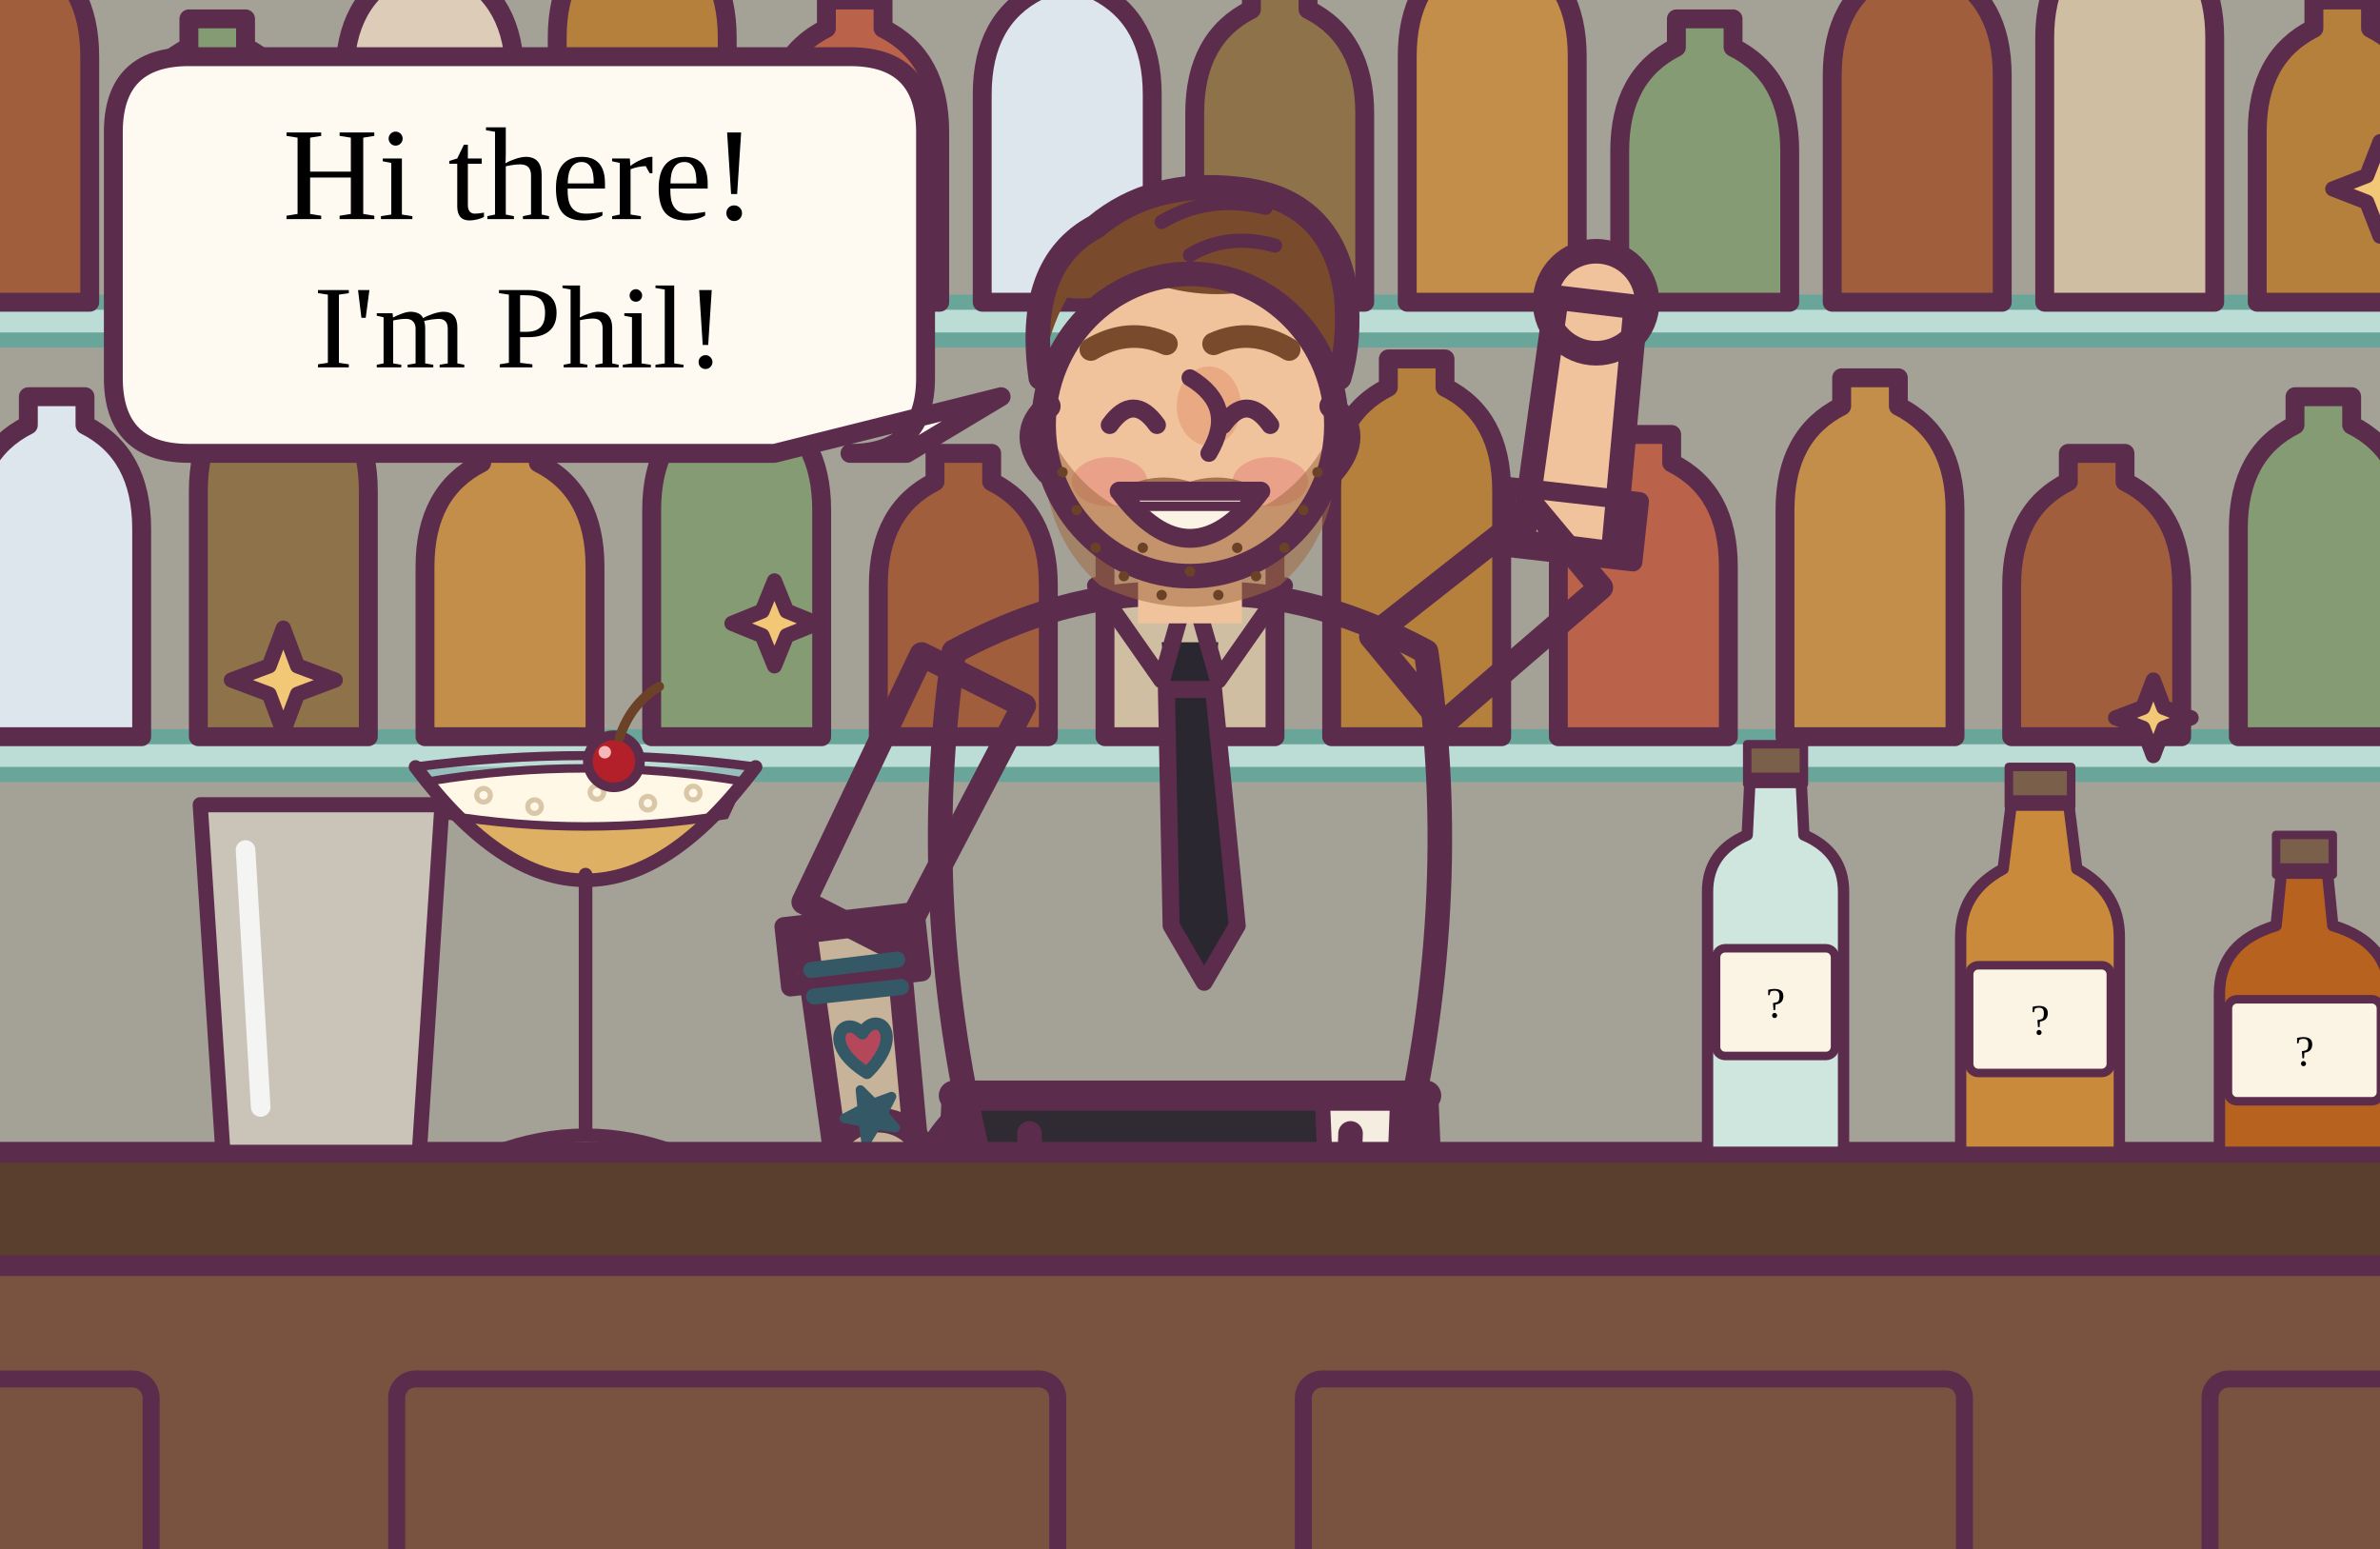
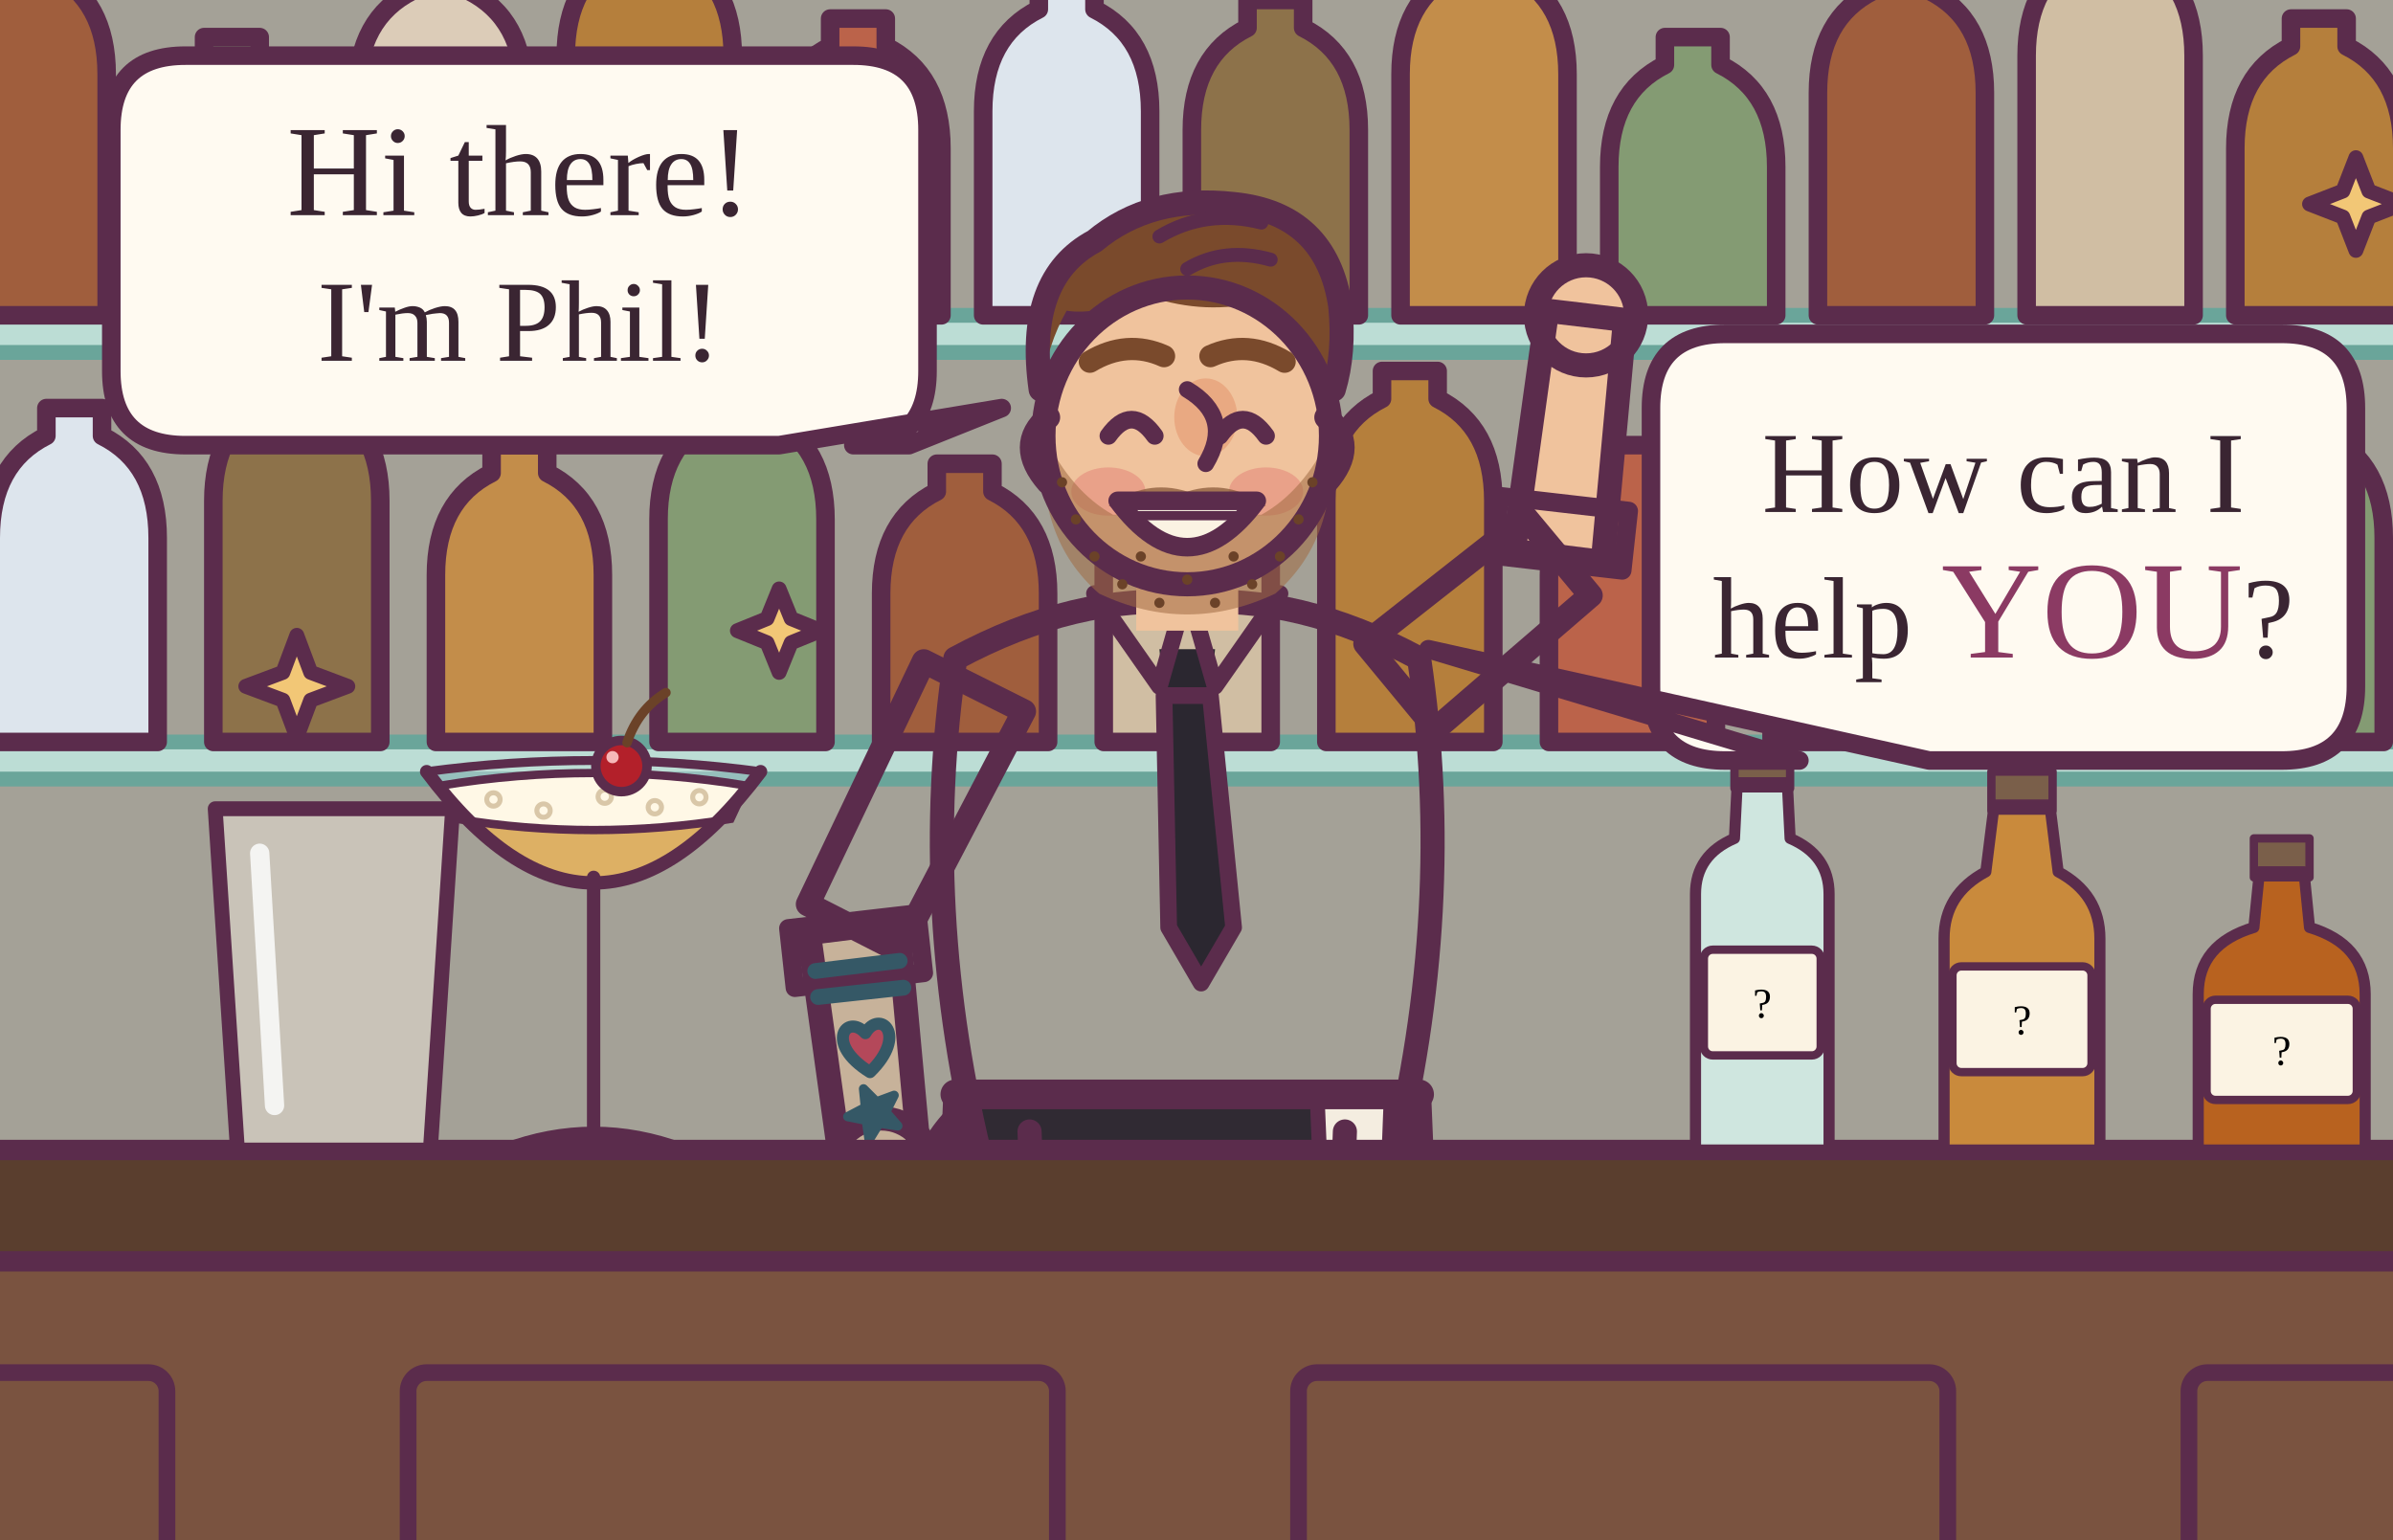
- <svg viewBox="0 0 252 164" role="img" aria-label="Phil, the bartender, waves hello from behind his bar and says: Hi there! I'm Phil! On the bar: a shaker and a whiskey sour on one side, and three bottles with question marks on their labels on the other">
-   <g transform="translate(-74 -24)">
+ <svg viewBox="0 0 258 166" role="img" aria-label="Phil, the bartender, waves hello from behind his bar and says: Hi there! I'm Phil! Then: How can I help YOU? On the bar: a shaker and a whiskey sour on one side, and three bottles with question marks on their labels on the other">
+   <g transform="translate(-72 -22)">
    <g filter="url(#wash)">
      <rect x="0" y="0" width="400" height="236" fill="#6f5443" />
      <rect x="40" y="10" width="320" height="140" fill="#cfe0dc" opacity=".55" />
    </g>
    <g filter="url(#wash)">
      <rect x="40" y="56" width="320" height="4" fill="#bfe3dc" opacity=".9" />
    </g>
    <g filter="url(#crayon)" fill="none" stroke="#5b2c4c" stroke-width="2.6" stroke-linecap="round" stroke-linejoin="round">
      <path d="M40 56 H360 M40 60 H360" stroke="#6aa59a" stroke-width="1.6" />
    </g>
    <g filter="url(#wash)">
      <path d="M43.0 56 L43.0 36 Q43.0 28 49.0 25 L49.0 22 L55.0 22 L55.0 25 Q61.0 28 61.0 36 L61.0 56Z" fill="#c98a3c" opacity=".85" />
    </g>
    <g filter="url(#crayon)" fill="none" stroke="#5b2c4c" stroke-width="2.6" stroke-linecap="round" stroke-linejoin="round">
      <path d="M43.0 56 L43.0 36 Q43.0 28 49.0 25 L49.0 22 L55.0 22 L55.0 25 Q61.0 28 61.0 36 L61.0 56Z" stroke-width="2" />
    </g>
    <g filter="url(#wash)">
      <path d="M65.5 56 L65.5 30 Q65.5 22 71.5 19 L71.5 16 L77.5 16 L77.5 19 Q83.5 22 83.5 30 L83.5 56Z" fill="#a0522d" opacity=".85" />
    </g>
    <g filter="url(#crayon)" fill="none" stroke="#5b2c4c" stroke-width="2.6" stroke-linecap="round" stroke-linejoin="round">
      <path d="M65.5 56 L65.5 30 Q65.5 22 71.5 19 L71.5 16 L77.5 16 L77.5 19 Q83.5 22 83.5 30 L83.5 56Z" stroke-width="2" />
    </g>
    <g filter="url(#wash)">
      <path d="M88.0 56 L88.0 40 Q88.0 32 94.0 29 L94.0 26 L100.0 26 L100.0 29 Q106.0 32 106.0 40 L106.0 56Z" fill="#7f9a6c" opacity=".85" />
    </g>
    <g filter="url(#crayon)" fill="none" stroke="#5b2c4c" stroke-width="2.6" stroke-linecap="round" stroke-linejoin="round">
      <path d="M88.0 56 L88.0 40 Q88.0 32 94.0 29 L94.0 26 L100.0 26 L100.0 29 Q106.0 32 106.0 40 L106.0 56Z" stroke-width="2" />
    </g>
    <g filter="url(#wash)">
      <path d="M110.5 56 L110.5 32 Q110.5 24 116.5 21 L116.5 18 L122.5 18 L122.5 21 Q128.5 24 128.5 32 L128.5 56Z" fill="#e6d3bd" opacity=".85" />
    </g>
    <g filter="url(#crayon)" fill="none" stroke="#5b2c4c" stroke-width="2.6" stroke-linecap="round" stroke-linejoin="round">
      <path d="M110.5 56 L110.5 32 Q110.5 24 116.5 21 L116.5 18 L122.5 18 L122.5 21 Q128.5 24 128.5 32 L128.5 56Z" stroke-width="2" />
    </g>
    <g filter="url(#wash)">
      <path d="M133.0 56 L133.0 28 Q133.0 20 139.0 17 L139.0 14 L145.0 14 L145.0 17 Q151.0 20 151.0 28 L151.0 56Z" fill="#b9792c" opacity=".85" />
    </g>
    <g filter="url(#crayon)" fill="none" stroke="#5b2c4c" stroke-width="2.6" stroke-linecap="round" stroke-linejoin="round">
      <path d="M133.0 56 L133.0 28 Q133.0 20 139.0 17 L139.0 14 L145.0 14 L145.0 17 Q151.0 20 151.0 28 L151.0 56Z" stroke-width="2" />
    </g>
    <g filter="url(#wash)">
      <path d="M155.5 56 L155.5 38 Q155.5 30 161.5 27 L161.5 24 L167.5 24 L167.5 27 Q173.5 30 173.5 38 L173.5 56Z" fill="#c0583c" opacity=".85" />
    </g>
    <g filter="url(#crayon)" fill="none" stroke="#5b2c4c" stroke-width="2.6" stroke-linecap="round" stroke-linejoin="round">
      <path d="M155.5 56 L155.5 38 Q155.5 30 161.5 27 L161.5 24 L167.5 24 L167.5 27 Q173.5 30 173.5 38 L173.5 56Z" stroke-width="2" />
    </g>
    <g filter="url(#wash)">
      <path d="M178.0 56 L178.0 34 Q178.0 26 184.0 23 L184.0 20 L190.0 20 L190.0 23 Q196.0 26 196.0 34 L196.0 56Z" fill="#e7f1fb" opacity=".85" />
    </g>
    <g filter="url(#crayon)" fill="none" stroke="#5b2c4c" stroke-width="2.6" stroke-linecap="round" stroke-linejoin="round">
      <path d="M178.0 56 L178.0 34 Q178.0 26 184.0 23 L184.0 20 L190.0 20 L190.0 23 Q196.0 26 196.0 34 L196.0 56Z" stroke-width="2" />
    </g>
    <g filter="url(#wash)">
      <path d="M200.5 56 L200.5 36 Q200.5 28 206.5 25 L206.5 22 L212.5 22 L212.5 25 Q218.5 28 218.5 36 L218.5 56Z" fill="#8a6a3c" opacity=".85" />
    </g>
    <g filter="url(#crayon)" fill="none" stroke="#5b2c4c" stroke-width="2.6" stroke-linecap="round" stroke-linejoin="round">
      <path d="M200.5 56 L200.5 36 Q200.5 28 206.5 25 L206.5 22 L212.5 22 L212.5 25 Q218.5 28 218.5 36 L218.5 56Z" stroke-width="2" />
    </g>
    <g filter="url(#wash)">
      <path d="M223.0 56 L223.0 30 Q223.0 22 229.0 19 L229.0 16 L235.0 16 L235.0 19 Q241.0 22 241.0 30 L241.0 56Z" fill="#c98a3c" opacity=".85" />
    </g>
    <g filter="url(#crayon)" fill="none" stroke="#5b2c4c" stroke-width="2.6" stroke-linecap="round" stroke-linejoin="round">
      <path d="M223.0 56 L223.0 30 Q223.0 22 229.0 19 L229.0 16 L235.0 16 L235.0 19 Q241.0 22 241.0 30 L241.0 56Z" stroke-width="2" />
    </g>
    <g filter="url(#wash)">
      <path d="M245.5 56 L245.5 40 Q245.5 32 251.5 29 L251.5 26 L257.5 26 L257.5 29 Q263.5 32 263.5 40 L263.5 56Z" fill="#7f9a6c" opacity=".85" />
    </g>
    <g filter="url(#crayon)" fill="none" stroke="#5b2c4c" stroke-width="2.6" stroke-linecap="round" stroke-linejoin="round">
      <path d="M245.5 56 L245.5 40 Q245.5 32 251.5 29 L251.5 26 L257.5 26 L257.5 29 Q263.5 32 263.5 40 L263.5 56Z" stroke-width="2" />
    </g>
    <g filter="url(#wash)">
      <path d="M268.0 56 L268.0 32 Q268.0 24 274.0 21 L274.0 18 L280.0 18 L280.0 21 Q286.0 24 286.0 32 L286.0 56Z" fill="#a0522d" opacity=".85" />
    </g>
    <g filter="url(#crayon)" fill="none" stroke="#5b2c4c" stroke-width="2.6" stroke-linecap="round" stroke-linejoin="round">
      <path d="M268.0 56 L268.0 32 Q268.0 24 274.0 21 L274.0 18 L280.0 18 L280.0 21 Q286.0 24 286.0 32 L286.0 56Z" stroke-width="2" />
    </g>
    <g filter="url(#wash)">
      <path d="M290.5 56 L290.5 28 Q290.5 20 296.5 17 L296.5 14 L302.5 14 L302.5 17 Q308.5 20 308.5 28 L308.5 56Z" fill="#d8c3a5" opacity=".85" />
    </g>
    <g filter="url(#crayon)" fill="none" stroke="#5b2c4c" stroke-width="2.6" stroke-linecap="round" stroke-linejoin="round">
      <path d="M290.5 56 L290.5 28 Q290.5 20 296.5 17 L296.5 14 L302.5 14 L302.5 17 Q308.5 20 308.5 28 L308.5 56Z" stroke-width="2" />
    </g>
    <g filter="url(#wash)">
      <path d="M313.0 56 L313.0 38 Q313.0 30 319.0 27 L319.0 24 L325.0 24 L325.0 27 Q331.0 30 331.0 38 L331.0 56Z" fill="#b9792c" opacity=".85" />
    </g>
    <g filter="url(#crayon)" fill="none" stroke="#5b2c4c" stroke-width="2.6" stroke-linecap="round" stroke-linejoin="round">
      <path d="M313.0 56 L313.0 38 Q313.0 30 319.0 27 L319.0 24 L325.0 24 L325.0 27 Q331.0 30 331.0 38 L331.0 56Z" stroke-width="2" />
    </g>
    <g filter="url(#wash)">
      <path d="M335.5 56 L335.5 34 Q335.5 26 341.5 23 L341.5 20 L347.5 20 L347.5 23 Q353.5 26 353.5 34 L353.5 56Z" fill="#c0583c" opacity=".85" />
    </g>
    <g filter="url(#crayon)" fill="none" stroke="#5b2c4c" stroke-width="2.6" stroke-linecap="round" stroke-linejoin="round">
      <path d="M335.5 56 L335.5 34 Q335.5 26 341.5 23 L341.5 20 L347.5 20 L347.5 23 Q353.5 26 353.5 34 L353.5 56Z" stroke-width="2" />
    </g>
    <g filter="url(#wash)">
      <rect x="40" y="102" width="320" height="4" fill="#bfe3dc" opacity=".9" />
    </g>
    <g filter="url(#crayon)" fill="none" stroke="#5b2c4c" stroke-width="2.6" stroke-linecap="round" stroke-linejoin="round">
      <path d="M40 102 H360 M40 106 H360" stroke="#6aa59a" stroke-width="1.6" />
    </g>
    <g filter="url(#wash)">
      <path d="M47 102 L47 86 Q47 78 53 75 L53 72 L59 72 L59 75 Q65 78 65 86 L65 102Z" fill="#c0583c" opacity=".85" />
    </g>
    <g filter="url(#crayon)" fill="none" stroke="#5b2c4c" stroke-width="2.6" stroke-linecap="round" stroke-linejoin="round">
      <path d="M47 102 L47 86 Q47 78 53 75 L53 72 L59 72 L59 75 Q65 78 65 86 L65 102Z" stroke-width="2" />
    </g>
    <g filter="url(#wash)">
      <path d="M71 102 L71 80 Q71 72 77 69 L77 66 L83 66 L83 69 Q89 72 89 80 L89 102Z" fill="#e7f1fb" opacity=".85" />
    </g>
    <g filter="url(#crayon)" fill="none" stroke="#5b2c4c" stroke-width="2.6" stroke-linecap="round" stroke-linejoin="round">
      <path d="M71 102 L71 80 Q71 72 77 69 L77 66 L83 66 L83 69 Q89 72 89 80 L89 102Z" stroke-width="2" />
    </g>
    <g filter="url(#wash)">
      <path d="M95 102 L95 76 Q95 68 101 65 L101 62 L107 62 L107 65 Q113 68 113 76 L113 102Z" fill="#8a6a3c" opacity=".85" />
    </g>
    <g filter="url(#crayon)" fill="none" stroke="#5b2c4c" stroke-width="2.6" stroke-linecap="round" stroke-linejoin="round">
      <path d="M95 102 L95 76 Q95 68 101 65 L101 62 L107 62 L107 65 Q113 68 113 76 L113 102Z" stroke-width="2" />
    </g>
    <g filter="url(#wash)">
      <path d="M119 102 L119 84 Q119 76 125 73 L125 70 L131 70 L131 73 Q137 76 137 84 L137 102Z" fill="#c98a3c" opacity=".85" />
    </g>
    <g filter="url(#crayon)" fill="none" stroke="#5b2c4c" stroke-width="2.6" stroke-linecap="round" stroke-linejoin="round">
      <path d="M119 102 L119 84 Q119 76 125 73 L125 70 L131 70 L131 73 Q137 76 137 84 L137 102Z" stroke-width="2" />
    </g>
    <g filter="url(#wash)">
      <path d="M143 102 L143 78 Q143 70 149 67 L149 64 L155 64 L155 67 Q161 70 161 78 L161 102Z" fill="#7f9a6c" opacity=".85" />
    </g>
    <g filter="url(#crayon)" fill="none" stroke="#5b2c4c" stroke-width="2.6" stroke-linecap="round" stroke-linejoin="round">
      <path d="M143 102 L143 78 Q143 70 149 67 L149 64 L155 64 L155 67 Q161 70 161 78 L161 102Z" stroke-width="2" />
    </g>
    <g filter="url(#wash)">
      <path d="M167 102 L167 86 Q167 78 173 75 L173 72 L179 72 L179 75 Q185 78 185 86 L185 102Z" fill="#a0522d" opacity=".85" />
    </g>
    <g filter="url(#crayon)" fill="none" stroke="#5b2c4c" stroke-width="2.6" stroke-linecap="round" stroke-linejoin="round">
      <path d="M167 102 L167 86 Q167 78 173 75 L173 72 L179 72 L179 75 Q185 78 185 86 L185 102Z" stroke-width="2" />
    </g>
    <g filter="url(#wash)">
      <path d="M191 102 L191 80 Q191 72 197 69 L197 66 L203 66 L203 69 Q209 72 209 80 L209 102Z" fill="#d8c3a5" opacity=".85" />
    </g>
    <g filter="url(#crayon)" fill="none" stroke="#5b2c4c" stroke-width="2.6" stroke-linecap="round" stroke-linejoin="round">
      <path d="M191 102 L191 80 Q191 72 197 69 L197 66 L203 66 L203 69 Q209 72 209 80 L209 102Z" stroke-width="2" />
    </g>
    <g filter="url(#wash)">
      <path d="M215 102 L215 76 Q215 68 221 65 L221 62 L227 62 L227 65 Q233 68 233 76 L233 102Z" fill="#b9792c" opacity=".85" />
    </g>
    <g filter="url(#crayon)" fill="none" stroke="#5b2c4c" stroke-width="2.6" stroke-linecap="round" stroke-linejoin="round">
      <path d="M215 102 L215 76 Q215 68 221 65 L221 62 L227 62 L227 65 Q233 68 233 76 L233 102Z" stroke-width="2" />
    </g>
    <g filter="url(#wash)">
      <path d="M239 102 L239 84 Q239 76 245 73 L245 70 L251 70 L251 73 Q257 76 257 84 L257 102Z" fill="#c0583c" opacity=".85" />
    </g>
    <g filter="url(#crayon)" fill="none" stroke="#5b2c4c" stroke-width="2.6" stroke-linecap="round" stroke-linejoin="round">
      <path d="M239 102 L239 84 Q239 76 245 73 L245 70 L251 70 L251 73 Q257 76 257 84 L257 102Z" stroke-width="2" />
    </g>
    <g filter="url(#wash)">
      <path d="M263 102 L263 78 Q263 70 269 67 L269 64 L275 64 L275 67 Q281 70 281 78 L281 102Z" fill="#c98a3c" opacity=".85" />
    </g>
    <g filter="url(#crayon)" fill="none" stroke="#5b2c4c" stroke-width="2.6" stroke-linecap="round" stroke-linejoin="round">
      <path d="M263 102 L263 78 Q263 70 269 67 L269 64 L275 64 L275 67 Q281 70 281 78 L281 102Z" stroke-width="2" />
    </g>
    <g filter="url(#wash)">
      <path d="M287 102 L287 86 Q287 78 293 75 L293 72 L299 72 L299 75 Q305 78 305 86 L305 102Z" fill="#a0522d" opacity=".85" />
    </g>
    <g filter="url(#crayon)" fill="none" stroke="#5b2c4c" stroke-width="2.6" stroke-linecap="round" stroke-linejoin="round">
      <path d="M287 102 L287 86 Q287 78 293 75 L293 72 L299 72 L299 75 Q305 78 305 86 L305 102Z" stroke-width="2" />
    </g>
    <g filter="url(#wash)">
      <path d="M311 102 L311 80 Q311 72 317 69 L317 66 L323 66 L323 69 Q329 72 329 80 L329 102Z" fill="#7f9a6c" opacity=".85" />
    </g>
    <g filter="url(#crayon)" fill="none" stroke="#5b2c4c" stroke-width="2.6" stroke-linecap="round" stroke-linejoin="round">
      <path d="M311 102 L311 80 Q311 72 317 69 L317 66 L323 66 L323 69 Q329 72 329 80 L329 102Z" stroke-width="2" />
    </g>
    <g filter="url(#wash)">
      <path d="M335 102 L335 76 Q335 68 341 65 L341 62 L347 62 L347 65 Q353 68 353 76 L353 102Z" fill="#e6d3bd" opacity=".85" />
    </g>
    <g filter="url(#crayon)" fill="none" stroke="#5b2c4c" stroke-width="2.6" stroke-linecap="round" stroke-linejoin="round">
      <path d="M335 102 L335 76 Q335 68 341 65 L341 62 L347 62 L347 65 Q353 68 353 76 L353 102Z" stroke-width="2" />
    </g>
    <g transform="translate(200 206) scale(1 1)">
      <g>
        <g>
          <g filter="url(#wash)">
            <path d="M-40.8 -83.4 L-37.2 -57.5 L-28.8 -58.5 L-31.2 -84.6Z" fill="#f0c39d" />
            <circle cx="-33" cy="-58" r="5.4" fill="#f0c39d" />
            <path d="M-28.4 -112.7 L-40.9 -86.5 L-31.1 -81.5 L-17.6 -107.3Z" fill="url(#plaid)" />
            <path d="M-29.1 -85.5 L-43 -83.9 L-42.3 -77.5 L-28.4 -79.1Z" fill="url(#plaid)" />
            <path d="M-40.8 -83.4 L-37.2 -57.5 L-28.8 -58.5 L-31.2 -84.6Z" fill="#5f8494" opacity=".28" />
          </g>
          <g filter="url(#boil)" fill="none" stroke="#5b2c4c" stroke-width="2.6" stroke-linecap="round" stroke-linejoin="round">
            <path d="M-40.8 -83.4 L-37.2 -57.5 L-28.8 -58.5 L-31.2 -84.6Z" />
            <circle cx="-33" cy="-58" r="5.4" />
            <path d="M-28.4 -112.7 L-40.9 -86.5 L-31.1 -81.5 L-17.6 -107.3Z" />
            <path d="M-29.1 -85.5 L-43 -83.9 L-42.3 -77.5 L-28.4 -79.1Z" stroke-width="2" />
            <g stroke="#355866">
              <path d="M-31 -80.4 L-40.1 -79.3" stroke-width="1.7" />
              <path d="M-30.6 -77.5 L-39.8 -76.5" stroke-width="1.7" />
              <path d="M-34.2 -68.4 C-39.2 -71.5 -36.7 -74.8 -34.7 -72.6 C-33.2 -75.2 -30 -72.5 -34.2 -68.4Z" fill="#b4485a" stroke-width="1.3" />
              <path d="M-36.6 -63.6 -34.7 -64.6 -34.9 -66.6 -33.5 -65.2 -31.6 -65.9 -32.5 -64.1 -31.2 -62.6 -33.2 -62.9 -34.3 -61.1 -34.6 -63.2Z" fill="#355866" stroke-width="1" />
            </g>
          </g>
        </g>
        <g>
          <g filter="url(#wash)">
            <ellipse cx="-11" cy="-3.5" rx="10.5" ry="4.6" fill="#3b2a22" />
            <ellipse cx="11" cy="-3.5" rx="10.5" ry="4.6" fill="#3b2a22" />
            <path d="M-17 -62 L-15 -7 L-4 -7 L-1.5 -56 L1.5 -56 L4 -7 L15 -7 L17 -62Z" fill="#4b5a73" />
            <path d="M-25 -113 Q-29 -86 -22 -58 L22 -58 Q29 -86 25 -113 Q12 -120 0 -119 Q-12 -120 -25 -113Z" fill="url(#plaid)" />
            <path d="M-3 -114 L3 -114 L2.5 -109 L-2.5 -109Z M-2.5 -109 L2.5 -109 L5 -84 L1.5 -78 L-2 -84Z" fill="#2b2730" />
            <path d="M-10 -120 L-3 -110 L-1 -117Z M10 -120 L3 -110 L1 -117Z" fill="url(#plaid)" />
            <path d="M-25 -66 L25 -66 L26.5 -30 Q0 -25 -26.5 -30Z" fill="#302a33" />
            <path d="M14 -66 L22 -66 L21 -40 L15 -42Z" fill="#f4ede0" />
          </g>
          <g filter="url(#boil)" fill="none" stroke="#5b2c4c" stroke-width="2.6" stroke-linecap="round" stroke-linejoin="round">
            <ellipse cx="-11" cy="-3.5" rx="10.5" ry="4.6" />
            <ellipse cx="11" cy="-3.5" rx="10.5" ry="4.6" />
            <path d="M-17 -62 L-15 -7 L-4 -7 L-1.5 -56 M1.5 -56 L4 -7 L15 -7 L17 -62" />
            <path d="M-25 -113 Q-29 -86 -22 -58 L22 -58 Q29 -86 25 -113 Q12 -120 0 -119 Q-12 -120 -25 -113Z" />
            <path d="M-2.5 -109 L2.5 -109 L5 -84 L1.5 -78 L-2 -84Z" stroke-width="1.8" />
            <path d="M-10 -120 L-3 -110 L-1 -117 M10 -120 L3 -110 L1 -117" stroke-width="1.8" />
            <path d="M-25 -66 L25 -66 L26.5 -30 Q0 -25 -26.5 -30Z" />
            <path d="M-25 -66 H25" stroke-width="3.2" />
            <path d="M-8 -52 h14 v12 h-14Z" stroke="#56505a" stroke-width="1.5" />
            <path d="M14 -66 L22 -66 L21 -40 L15 -42Z" stroke-width="1.6" />
            <path d="M-25 -64 q-6 6 -3 14 M-25 -64 q-2 8 2 13" stroke-width="1.8" />
          </g>
        </g>
        <g>
          <g filter="url(#wash)">
            <rect x="-5.5" y="-125" width="11" height="9" fill="#f0c39d" />
            <ellipse cx="0" cy="-137" rx="15.5" ry="16" fill="#f0c39d" />
            <ellipse cx="-14.5" cy="-136" rx="3" ry="4.4" fill="#f0c39d" />
            <ellipse cx="14.5" cy="-136" rx="3" ry="4.4" fill="#f0c39d" />
            <ellipse cx="-8.5" cy="-131" rx="4" ry="2.6" fill="#e48b7c" opacity=".6" />
            <ellipse cx="8.5" cy="-131" rx="4" ry="2.6" fill="#e48b7c" opacity=".6" />
            <ellipse cx="2" cy="-139" rx="3.4" ry="4.2" fill="#e9a982" />
            <path d="M-15.4 -137 Q-16.4 -126 -9.5 -120 Q0 -115.5 9.5 -120 Q16.4 -126 15.4 -137 Q12.5 -131 8 -128.5 L-8 -128.5 Q-12.5 -131 -15.4 -137Z" fill="#a06a42" opacity=".55" />
            <path d="M-8.5 -129.4 Q-4.5 -132.4 0 -131 Q4.5 -132.4 8.5 -129.4 Q4.5 -130.2 0 -129.8 Q-4.5 -130.2 -8.5 -129.4Z" fill="#8a5a3a" opacity=".75" />
            <path d="M-15.8 -142 Q-17.5 -154 -10 -158 Q-4 -163 5 -162 Q15 -161 16.5 -151 Q17 -146 15.8 -142 Q14 -149 8 -151.5 Q2 -150 -4 -152 Q-10 -150 -13 -150.5 Q-15 -147 -15.8 -142Z" fill="#7a4a2c" />
          </g>
          <g filter="url(#boil)" fill="none" stroke="#5b2c4c" stroke-width="2.6" stroke-linecap="round" stroke-linejoin="round">
            <ellipse cx="0" cy="-137" rx="15.5" ry="16" />
            <path d="M-15.0 -139 q-3.5 3 0 7" />
            <path d="M15.0 -139 q3.5 3 0 7" />
            <path d="M-8.5 -137 q2.5 -3.5 5 0 M3.5 -137 q2.5 -3.5 5 0" stroke-width="1.9" />
            <path d="M-4 -127 h8" stroke-width="2" />
            <path d="M0 -142 q5 3 2 8" stroke-width="1.8" />
            <circle cx="-12" cy="-128" r=".55" fill="#6b4228" stroke="none" />
            <circle cx="-10" cy="-124" r=".55" fill="#6b4228" stroke="none" />
            <circle cx="-7" cy="-121" r=".55" fill="#6b4228" stroke="none" />
            <circle cx="-3" cy="-119" r=".55" fill="#6b4228" stroke="none" />
            <circle cx="3" cy="-119" r=".55" fill="#6b4228" stroke="none" />
            <circle cx="7" cy="-121" r=".55" fill="#6b4228" stroke="none" />
            <circle cx="10" cy="-124" r=".55" fill="#6b4228" stroke="none" />
            <circle cx="12" cy="-128" r=".55" fill="#6b4228" stroke="none" />
            <circle cx="-5" cy="-124" r=".55" fill="#6b4228" stroke="none" />
            <circle cx="5" cy="-124" r=".55" fill="#6b4228" stroke="none" />
            <circle cx="0" cy="-121.5" r=".55" fill="#6b4228" stroke="none" />
            <circle cx="-13.5" cy="-132" r=".55" fill="#6b4228" stroke="none" />
            <circle cx="13.5" cy="-132" r=".55" fill="#6b4228" stroke="none" />
            <path d="M-7.5 -130 q7.5 10 15 0Z" fill="#fbf3e3" stroke-width="2" />
            <path d="M-6.4 -128.4 h12.8" stroke-width="1" />
            <path d="M-10.5 -145 q4 -2.4 8 -.6 M2.5 -145.6 q4 -1.8 8 .6" stroke="#7a4a2c" stroke-width="2.4" />
            <path d="M-15.8 -142 Q-17.5 -154 -10 -158 Q-4 -163 5 -162 Q15 -161 16.5 -151 Q17 -146 15.8 -142" />
            <path d="M-3 -158.5 q5 -3 11 -1.5 M0 -155 q4 -2.4 9 -1" stroke-width="1.5" />
          </g>
        </g>
        <g class="hi-wave" style="transform-origin:23px -110px">
          <g>
            <g filter="url(#wash)">
              <path d="M44.8 -123.4 L47.2 -149.5 L38.8 -150.5 L35.2 -124.6Z" fill="#f0c39d" />
              <circle cx="43" cy="-150" r="5.4" fill="#f0c39d" />
              <path d="M26.8 -105.4 L43.5 -119.8 L36.5 -128.2 L19.2 -114.6Z" fill="url(#plaid)" />
              <path d="M33 -124.1 L46.9 -122.5 L47.6 -128.9 L33.7 -130.5Z" fill="url(#plaid)" />
            </g>
            <g filter="url(#boil)" fill="none" stroke="#5b2c4c" stroke-width="2.6" stroke-linecap="round" stroke-linejoin="round">
              <path d="M44.8 -123.4 L47.2 -149.5 L38.8 -150.5 L35.2 -124.6Z" />
              <circle cx="43" cy="-150" r="5.4" />
              <path d="M26.8 -105.4 L43.5 -119.8 L36.5 -128.2 L19.2 -114.6Z" />
              <path d="M33 -124.1 L46.9 -122.5 L47.6 -128.9 L33.7 -130.5Z" stroke-width="2" />
            </g>
          </g>
        </g>
      </g>
    </g>
    <rect x="0" y="146" width="400" height="90" fill="#6e4b39" />
    <g filter="url(#wash)">
      <rect x="0" y="146" width="400" height="12" fill="#5a3e2e" />
      <rect x="0" y="158" width="400" height="78" fill="#7a5340" />
    </g>
    <g filter="url(#crayon)" fill="none" stroke="#5b2c4c" stroke-width="2.2" stroke-linecap="round" stroke-linejoin="round">
      <path d="M0 146 H400 M0 158 H400" />
      <rect x="20" y="170" width="70" height="52" rx="2" stroke-width="1.8" />
      <rect x="116" y="170" width="70" height="52" rx="2" stroke-width="1.8" />
      <rect x="212" y="170" width="70" height="52" rx="2" stroke-width="1.8" />
      <rect x="308" y="170" width="70" height="52" rx="2" stroke-width="1.8" />
    </g>
    <g transform="translate(108 146) scale(0.8)">
      <g filter="url(#wash)">
        <path d="M-13 0 L-16 -46 L16 -46 L13 0Z" fill="#c9c3b8" />
      </g>
      <g filter="url(#crayon)" fill="none" stroke="#5b2c4c" stroke-width="2.6" stroke-linecap="round" stroke-linejoin="round">
        <path d="M-13 0 L-16 -46 L16 -46 L13 0Z" stroke-width="2" />
        <path d="M-10 -40 L-8 -6" stroke="#f4f4f2" stroke-width="2.6" />
      </g>
    </g>
    <g transform="translate(136 146) scale(0.6)">
      <g filter="url(#wash)">
        <path d="M-30 -68 Q0 -28 30 -68Z" fill="#e7f1fb" opacity=".35" />
      </g>
      <clipPath id="bar-hero-sour">
        <path d="M-28 -66 Q0 -32 28 -66Z" />
      </clipPath>
      <g clip-path="url(#bar-hero-sour)">
        <g filter="url(#wash)">
          <rect x="-40" y="-65" width="80" height="18" fill="#ddb064" />
        </g>
      </g>
      <path d="M-27.4 -65.5 Q0 -70 27.4 -65.5 L24.6 -59.5 Q0 -55.5 -24.6 -59.5Z" fill="#fff8e6" stroke="#5b2c4c" stroke-width="1.5" />
      <circle cx="-18" cy="-63" r="1.2" fill="none" stroke="#d9c7a8" stroke-width=".9" />
      <circle cx="-9" cy="-61" r="1.2" fill="none" stroke="#d9c7a8" stroke-width=".9" />
      <circle cx="2" cy="-63.5" r="1.2" fill="none" stroke="#d9c7a8" stroke-width=".9" />
      <circle cx="11" cy="-61.6" r="1.2" fill="none" stroke="#d9c7a8" stroke-width=".9" />
      <circle cx="19" cy="-63.4" r="1.2" fill="none" stroke="#d9c7a8" stroke-width=".9" />
      <g filter="url(#crayon)" fill="none" stroke="#5b2c4c" stroke-width="2.6" stroke-linecap="round" stroke-linejoin="round">
        <path d="M-30 -68 Q0 -28 30 -68" stroke-width="2.4" />
        <path d="M-30 -68 Q0 -72 30 -68" stroke-width="1.6" />
        <path d="M0 -49 V-4 M-16 0 Q0 -6 16 0" stroke-width="2.4" />
      </g>
      <g transform="translate(5 -69)">
        <g filter="url(#wash)">
          <circle r="4.6" fill="#b3202a" />
        </g>
        <g filter="url(#crayon)" fill="none" stroke="#5b2c4c" stroke-width="2.6" stroke-linecap="round" stroke-linejoin="round">
          <circle r="4.6" stroke-width="1.7" />
          <path d="M1 -4.2 q2 -6 7 -9" stroke="#6b4228" stroke-width="1.7" />
        </g>
        <circle cx="-1.6" cy="-1.6" r="1.1" fill="#f6b8b8" />
      </g>
    </g>
    <g transform="translate(262 146) scale(0.6)">
      <g filter="url(#wash)">
        <path d="M-12 0 L-12 -46 Q-12 -53 -5 -56 L-4.5 -66 L4.5 -66 L5 -56 Q12 -53 12 -46 L12 0Z" fill="#cfe6df" />
        <rect x="-10.5" y="-36" width="21" height="19" rx="1.6" fill="#fbf3e3" />
        <path d="M-5 -72 h10 v7 h-10Z" fill="#7a5f4a" />
      </g>
      <g filter="url(#crayon)" fill="none" stroke="#5b2c4c" stroke-width="2.6" stroke-linecap="round" stroke-linejoin="round">
        <path d="M-12 0 L-12 -46 Q-12 -53 -5 -56 L-4.5 -66 L4.5 -66 L5 -56 Q12 -53 12 -46 L12 0Z" stroke-width="2" />
        <rect x="-10.5" y="-36" width="21" height="19" rx="1.6" stroke-width="1.5" />
        <path d="M-5 -72 h10 v7 h-10Z" stroke-width="1.5" />
      </g>
      <text class="letter" x="0" y="-23.8" font-size="7.6" text-anchor="middle">?</text>
    </g>
    <g transform="translate(290 146) scale(0.6)">
      <g filter="url(#wash)">
        <path d="M-14 0 L-14 -38 Q-14 -46 -6.5 -50 L-5 -62 L5 -62 L6.5 -50 Q14 -46 14 -38 L14 0Z" fill="#c98a3c" />
        <rect x="-12.5" y="-33" width="25" height="19" rx="1.6" fill="#fbf3e3" />
        <path d="M-5.5 -68 h11 v7 h-11Z" fill="#7a5f4a" />
      </g>
      <g filter="url(#crayon)" fill="none" stroke="#5b2c4c" stroke-width="2.6" stroke-linecap="round" stroke-linejoin="round">
        <path d="M-14 0 L-14 -38 Q-14 -46 -6.5 -50 L-5 -62 L5 -62 L6.5 -50 Q14 -46 14 -38 L14 0Z" stroke-width="2" />
        <rect x="-12.5" y="-33" width="25" height="19" rx="1.6" stroke-width="1.5" />
        <path d="M-5.5 -68 h11 v7 h-11Z" stroke-width="1.5" />
      </g>
      <text class="letter" x="0" y="-20.8" font-size="7.6" text-anchor="middle">?</text>
    </g>
    <g transform="translate(318 146) scale(0.6)">
      <g filter="url(#wash)">
        <path d="M-15 0 L-15 -28 Q-15 -37 -5 -40 L-4 -50 L4 -50 L5 -40 Q15 -37 15 -28 L15 0Z" fill="#b8621f" />
        <rect x="-13.5" y="-27" width="27" height="18" rx="1.6" fill="#fbf3e3" />
        <path d="M-5 -56 h10 v7 h-10Z" fill="#7a5f4a" />
      </g>
      <g filter="url(#crayon)" fill="none" stroke="#5b2c4c" stroke-width="2.6" stroke-linecap="round" stroke-linejoin="round">
        <path d="M-15 0 L-15 -28 Q-15 -37 -5 -40 L-4 -50 L4 -50 L5 -40 Q15 -37 15 -28 L15 0Z" stroke-width="2" />
        <rect x="-13.5" y="-27" width="27" height="18" rx="1.6" stroke-width="1.5" />
        <path d="M-5 -56 h10 v7 h-10Z" stroke-width="1.5" />
      </g>
      <text class="letter" x="0" y="-15.3" font-size="7.6" text-anchor="middle">?</text>
    </g>
    <g class="twinkle" style="transform-origin:104px 96px">
      <path d="M104 90.5 L105.5 94.5 L109.5 96 L105.5 97.5 L104 101.5 L102.5 97.5 L98.5 96 L102.5 94.5Z" fill="#f2c776" stroke="#5b2c4c" stroke-width="1.6" stroke-linejoin="round" />
    </g>
    <g class="twinkle d2" style="transform-origin:156px 90px">
      <path d="M156 85.5 L157.3 88.7 L160.5 90 L157.3 91.3 L156 94.5 L154.7 91.3 L151.5 90 L154.7 88.7Z" fill="#f2c776" stroke="#5b2c4c" stroke-width="1.6" stroke-linejoin="round" />
    </g>
    <g class="twinkle d3" style="transform-origin:326px 44px">
      <path d="M326 39 L327.4 42.6 L331 44 L327.4 45.4 L326 49 L324.6 45.4 L321 44 L324.6 42.6Z" fill="#f2c776" stroke="#5b2c4c" stroke-width="1.6" stroke-linejoin="round" />
    </g>
    <g class="twinkle d2" style="transform-origin:302px 100px">
      <path d="M302 96 L303.1 98.9 L306 100 L303.1 101.1 L302 104 L300.9 101.1 L298 100 L300.9 98.9Z" fill="#f2c776" stroke="#5b2c4c" stroke-width="1.6" stroke-linejoin="round" />
    </g>
-     <path d="M94 30 H164 Q172 30 172 38 V64 Q172 72 164 72 H170 L180 66 L156 72 H94 Q86 72 86 64 V38 Q86 30 94 30Z" fill="#fffaf1" />
-     <g filter="url(#wash)">
-       <path d="M94 30 H164 Q172 30 172 38 V64 Q172 72 164 72 H170 L180 66 L156 72 H94 Q86 72 86 64 V38 Q86 30 94 30Z" fill="#fffaf1" />
-     </g>
-     <g filter="url(#crayon)" fill="none" stroke="#5b2c4c" stroke-width="2.6" stroke-linecap="round" stroke-linejoin="round">
-       <path d="M94 30 H164 Q172 30 172 38 V64 Q172 72 164 72 H170 L180 66 L156 72 H94 Q86 72 86 64 V38 Q86 30 94 30Z" stroke-width="2" />
-     </g>
-     <text class="letter" x="129" y="47.2" font-size="14" text-anchor="middle">Hi there!</text>
-     <text class="letter" x="129" y="62.9" font-size="12.5" text-anchor="middle">I'm Phil!</text>
+     <g class="hello-1" style="transform-origin:180px 66px">
+       <path d="M92 28 H164 Q172 28 172 36 V62 Q172 70 164 70 H170 L180 66 L156 70 H92 Q84 70 84 62 V36 Q84 28 92 28Z" fill="#fffaf1" />
+       <g filter="url(#wash)">
+         <path d="M92 28 H164 Q172 28 172 36 V62 Q172 70 164 70 H170 L180 66 L156 70 H92 Q84 70 84 62 V36 Q84 28 92 28Z" fill="#fffaf1" />
+       </g>
+       <g filter="url(#crayon)" fill="none" stroke="#5b2c4c" stroke-width="2.6" stroke-linecap="round" stroke-linejoin="round">
+         <path d="M92 28 H164 Q172 28 172 36 V62 Q172 70 164 70 H170 L180 66 L156 70 H92 Q84 70 84 62 V36 Q84 28 92 28Z" stroke-width="2" />
+       </g>
+       <text class="letter" x="128" y="45.2" font-size="14" text-anchor="middle" style="fill:#3a2532">Hi there!</text>
+       <text class="letter" x="128" y="60.9" font-size="12.5" text-anchor="middle" style="fill:#3a2532">I'm Phil!</text>
+     </g>
+     <g class="hello-2" style="transform-origin:226px 92px">
+       <path d="M258 58 H318 Q326 58 326 66 V96 Q326 104 318 104 H280 L226 92 L266 104 H258 Q250 104 250 96 V66 Q250 58 258 58Z" fill="#fffaf1" />
+       <g filter="url(#wash)">
+         <path d="M258 58 H318 Q326 58 326 66 V96 Q326 104 318 104 H280 L226 92 L266 104 H258 Q250 104 250 96 V66 Q250 58 258 58Z" fill="#fffaf1" />
+       </g>
+       <g filter="url(#crayon)" fill="none" stroke="#5b2c4c" stroke-width="2.6" stroke-linecap="round" stroke-linejoin="round">
+         <path d="M258 58 H318 Q326 58 326 66 V96 Q326 104 318 104 H280 L226 92 L266 104 H258 Q250 104 250 96 V66 Q250 58 258 58Z" stroke-width="2" />
+       </g>
+       <text class="letter" x="288" y="77.2" font-size="12.5" text-anchor="middle" style="fill:#3a2532">How can I</text>
+       <text class="letter" x="288" y="92.9" font-size="12.5" text-anchor="middle" style="fill:#3a2532">help <tspan style="fill:#8b3a63;font-size:15px">YOU</tspan>?</text>
+     </g>
  </g>
</svg>
